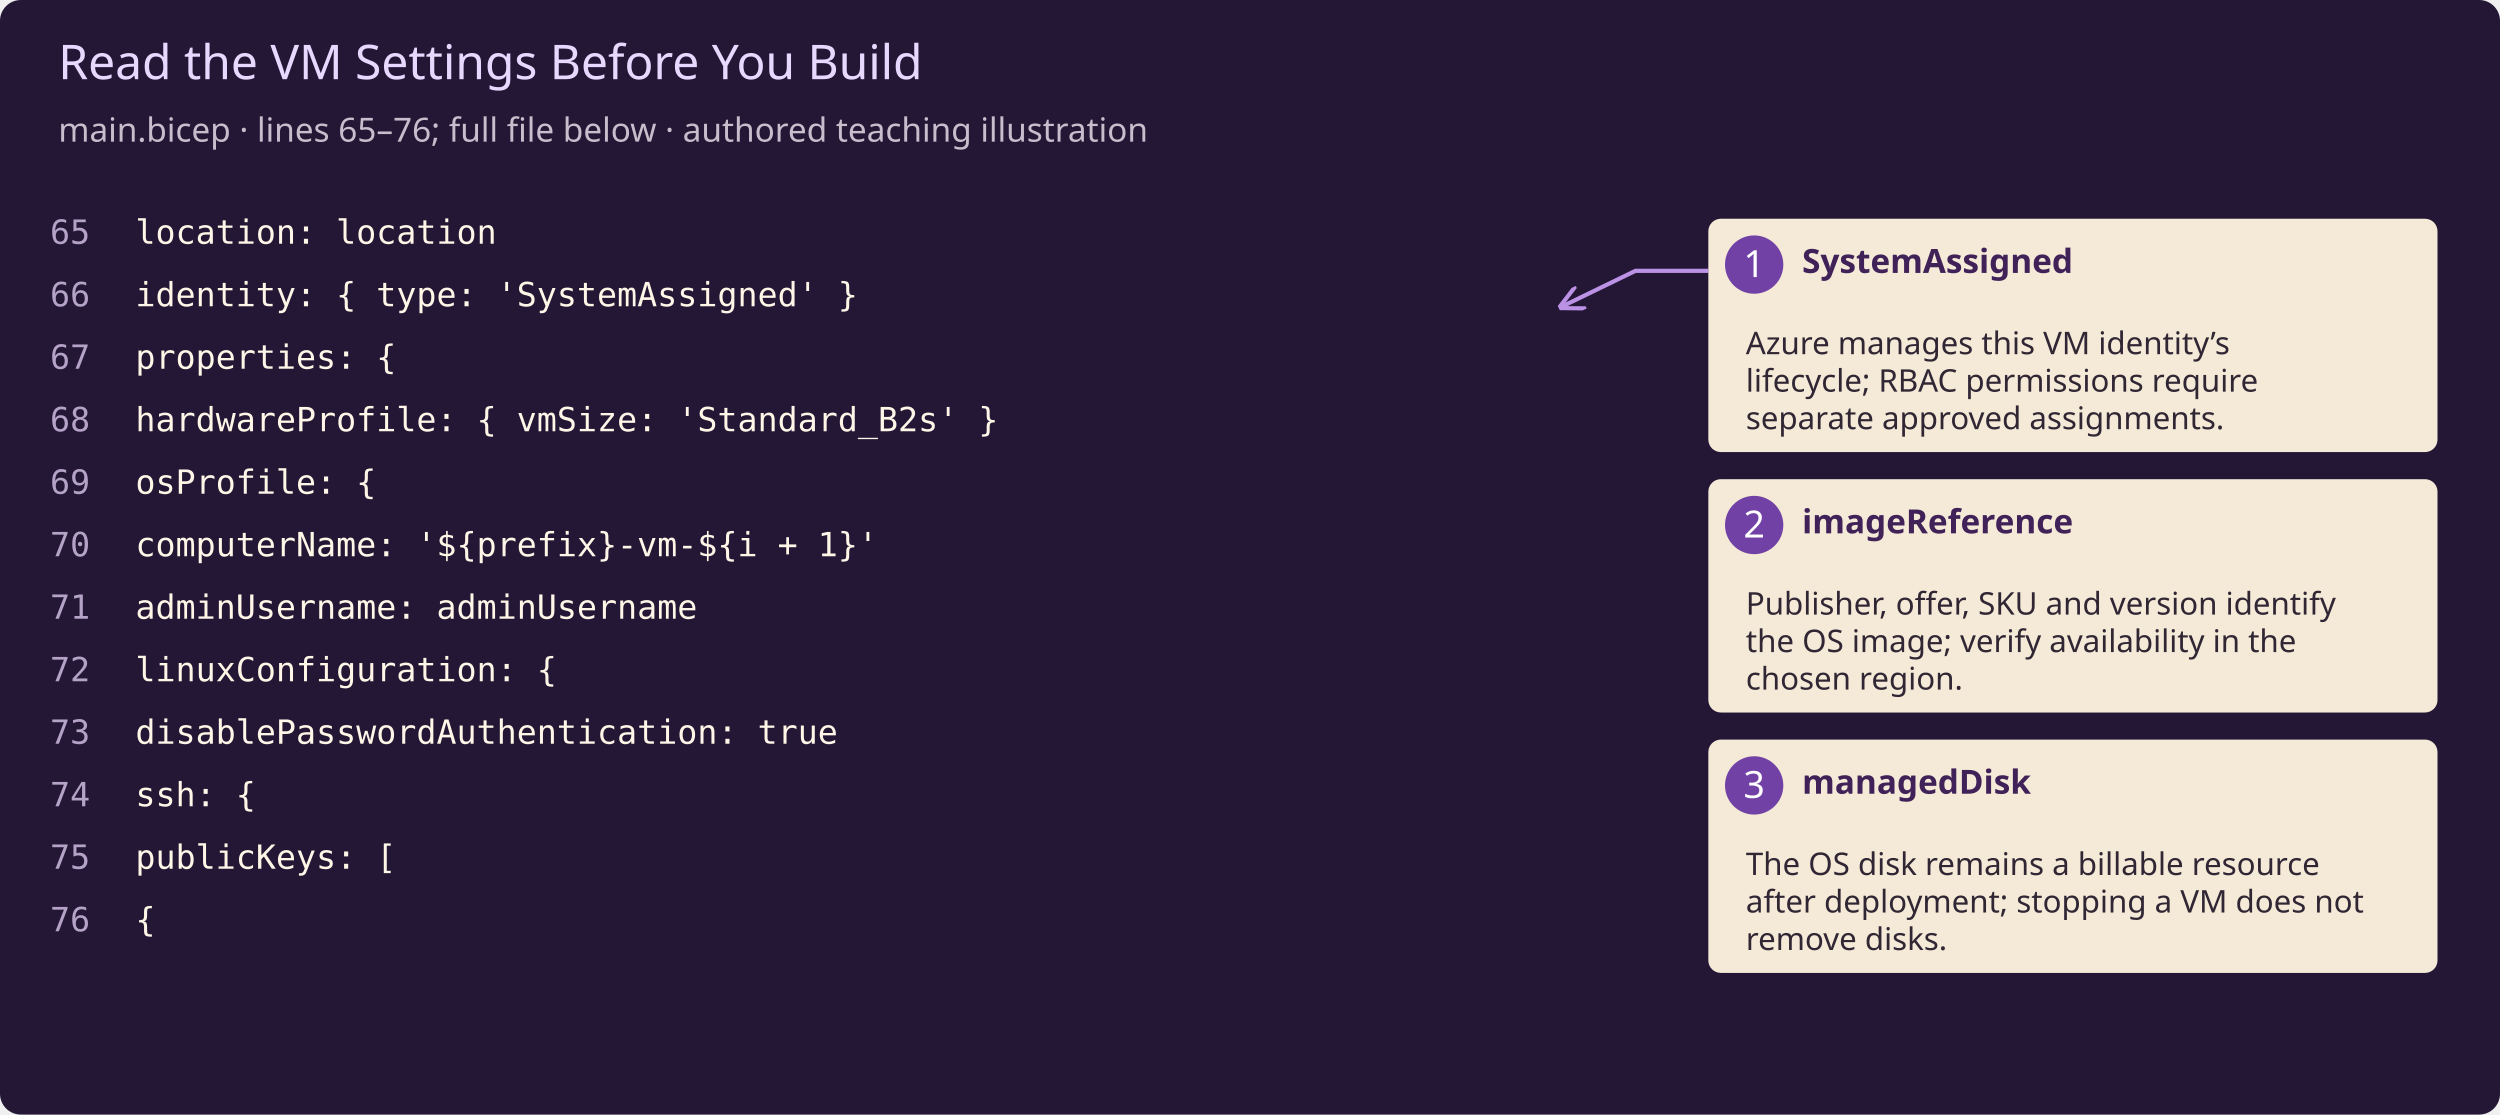
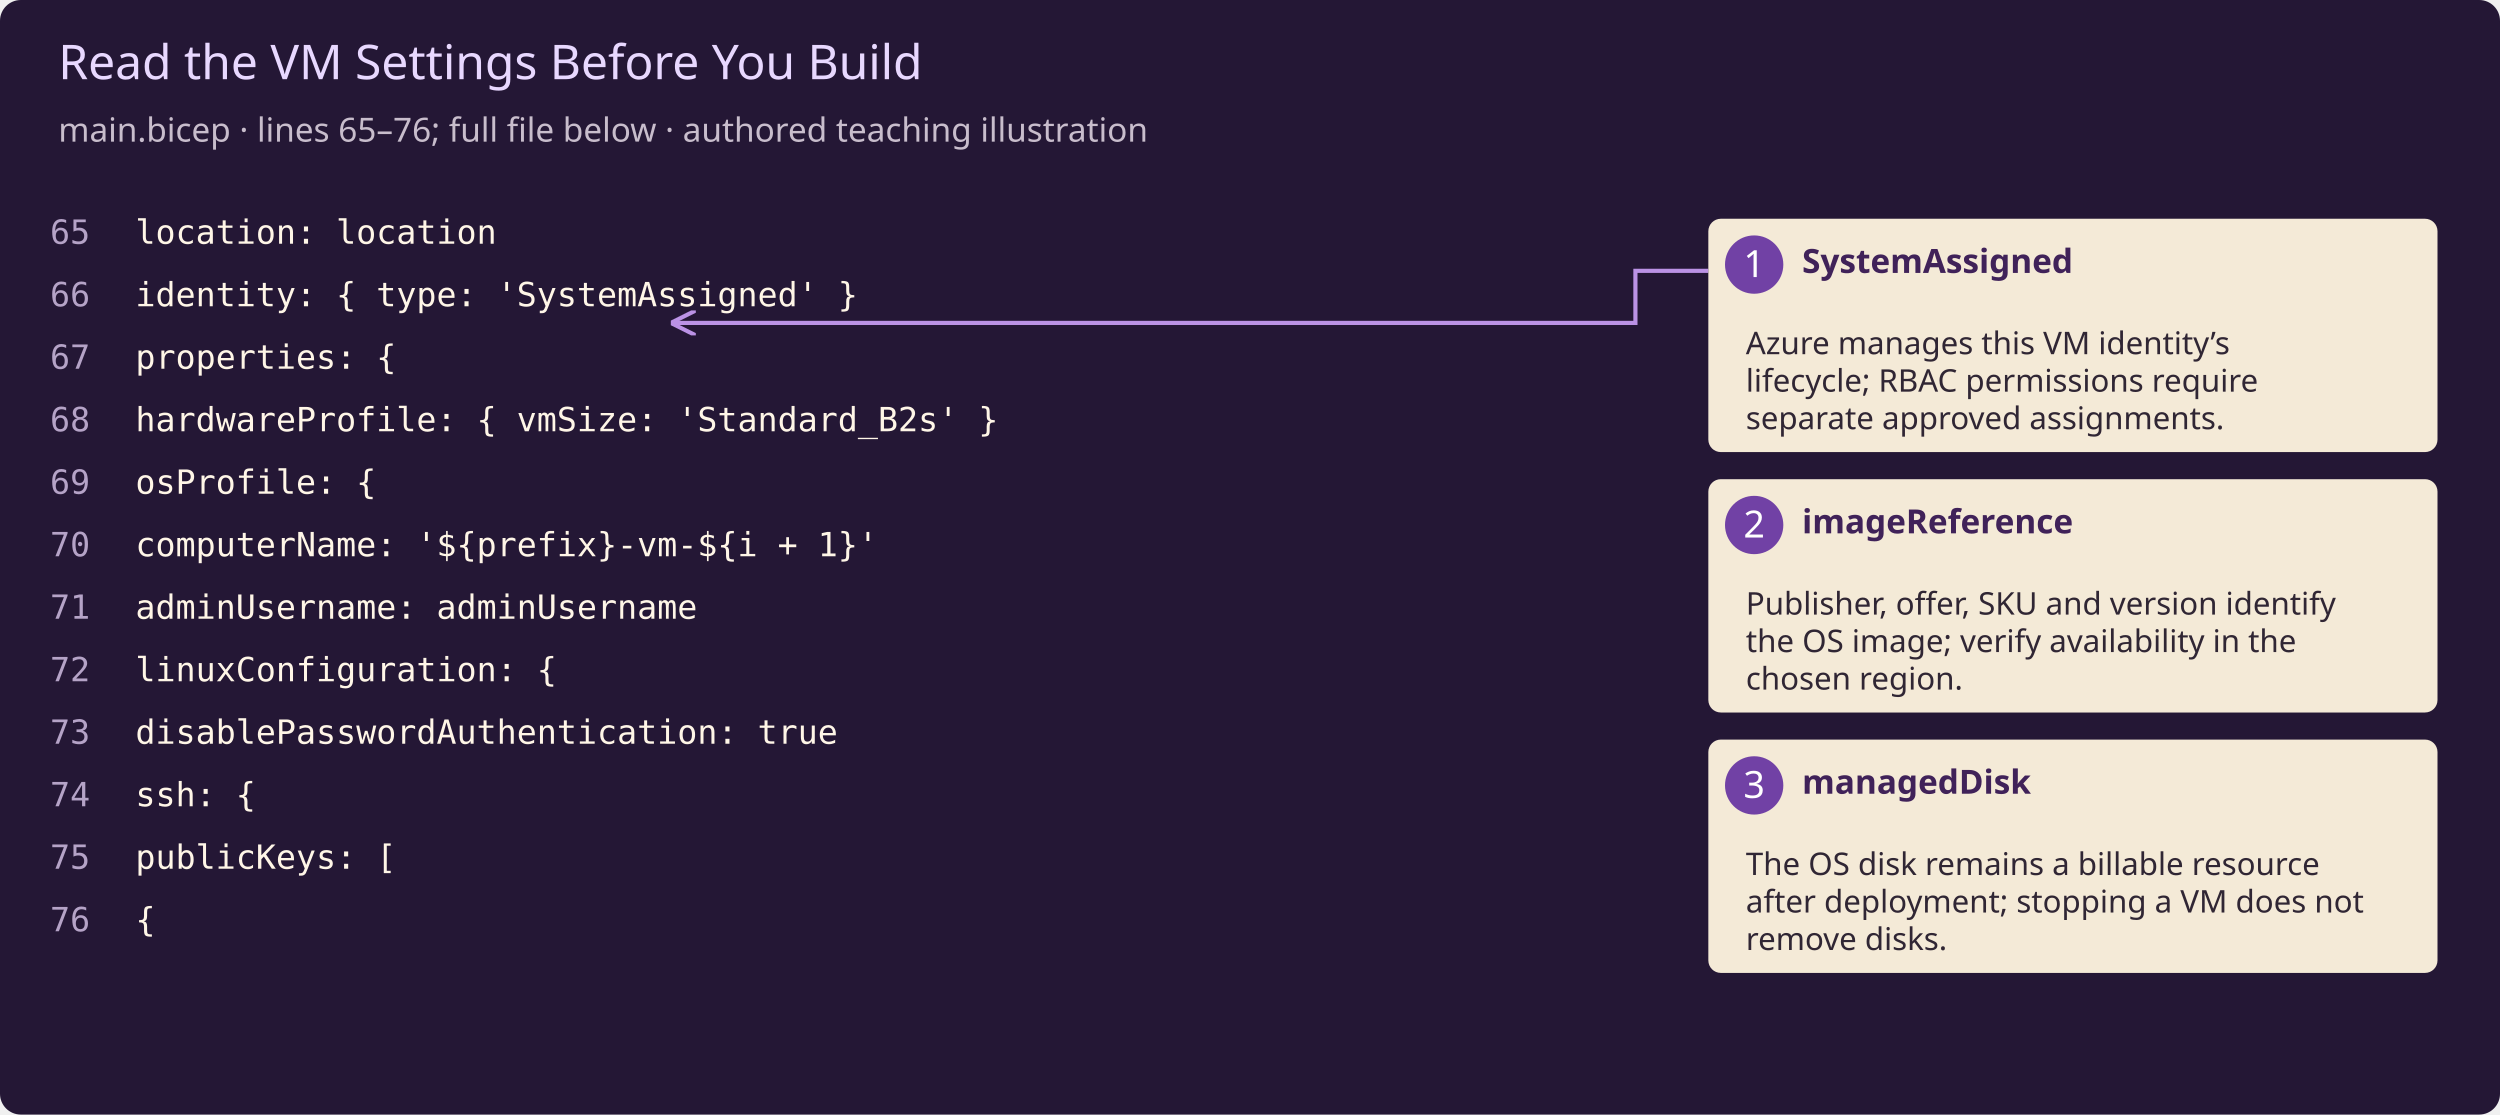
<svg xmlns="http://www.w3.org/2000/svg" width="1200" height="535" viewBox="0 0 1200 535">
  <defs>
    <marker id="arrow" markerWidth="6" markerHeight="6" refX="5" refY="3" orient="auto">
      <path d="M0 0L6 3L0 6" fill="none" stroke="#bb92e5" />
    </marker>
  </defs>
  <rect width="1200" height="535" rx="10" fill="#241735" />
  <text x="28" y="38" fill="#e8d8ff" font-family="sans-serif" font-size="23">Read the VM Settings Before You Build</text>
  <text x="28" y="68" fill="#c8bdcc" font-family="sans-serif" font-size="16">main.bicep · lines 65–76; full file below · authored teaching illustration</text>
  <text x="24" y="117" fill="#b5a3c7" font-family="monospace" font-size="16">65</text>
  <text x="65" y="117" fill="#fff6e7" font-family="monospace" font-size="16">  location: location</text>
  <text x="24" y="147" fill="#b5a3c7" font-family="monospace" font-size="16">66</text>
  <text x="65" y="147" fill="#fff6e7" font-family="monospace" font-size="16">  identity: { type: 'SystemAssigned' }</text>
  <text x="24" y="177" fill="#b5a3c7" font-family="monospace" font-size="16">67</text>
  <text x="65" y="177" fill="#fff6e7" font-family="monospace" font-size="16">  properties: {</text>
  <text x="24" y="207" fill="#b5a3c7" font-family="monospace" font-size="16">68</text>
  <text x="65" y="207" fill="#fff6e7" font-family="monospace" font-size="16">    hardwareProfile: { vmSize: 'Standard_B2s' }</text>
  <text x="24" y="237" fill="#b5a3c7" font-family="monospace" font-size="16">69</text>
  <text x="65" y="237" fill="#fff6e7" font-family="monospace" font-size="16">    osProfile: {</text>
  <text x="24" y="267" fill="#b5a3c7" font-family="monospace" font-size="16">70</text>
  <text x="65" y="267" fill="#fff6e7" font-family="monospace" font-size="16">      computerName: '${prefix}-vm-${i + 1}'</text>
  <text x="24" y="297" fill="#b5a3c7" font-family="monospace" font-size="16">71</text>
  <text x="65" y="297" fill="#fff6e7" font-family="monospace" font-size="16">      adminUsername: adminUsername</text>
  <text x="24" y="327" fill="#b5a3c7" font-family="monospace" font-size="16">72</text>
  <text x="65" y="327" fill="#fff6e7" font-family="monospace" font-size="16">      linuxConfiguration: {</text>
  <text x="24" y="357" fill="#b5a3c7" font-family="monospace" font-size="16">73</text>
  <text x="65" y="357" fill="#fff6e7" font-family="monospace" font-size="16">        disablePasswordAuthentication: true</text>
  <text x="24" y="387" fill="#b5a3c7" font-family="monospace" font-size="16">74</text>
  <text x="65" y="387" fill="#fff6e7" font-family="monospace" font-size="16">        ssh: {</text>
  <text x="24" y="417" fill="#b5a3c7" font-family="monospace" font-size="16">75</text>
  <text x="65" y="417" fill="#fff6e7" font-family="monospace" font-size="16">          publicKeys: [</text>
  <text x="24" y="447" fill="#b5a3c7" font-family="monospace" font-size="16">76</text>
  <text x="65" y="447" fill="#fff6e7" font-family="monospace" font-size="16">            {</text>
-   <path d="M820 130 L785 130 L750 147" stroke="#bb92e5" stroke-width="2" fill="none" marker-end="url(#arrow)" />
+   <path d="M820 130 L785 130 L785 155 L324 155" stroke="#bb92e5" stroke-width="2" fill="none" marker-end="url(#arrow)" />
  <rect x="820" y="105" width="350" height="112" rx="6" fill="#f4ead7" />
  <circle cx="842" cy="127" r="14" fill="#7141a5" />
  <text x="842" y="133" text-anchor="middle" fill="white" font-family="sans-serif" font-size="18">1</text>
  <text x="865" y="131" fill="#402259" font-family="sans-serif" font-size="16" font-weight="bold">SystemAssigned</text>
  <text x="838" y="170" fill="#302634" font-family="sans-serif" font-size="15">Azure manages this VM identity’s</text>
  <text x="838" y="188" fill="#302634" font-family="sans-serif" font-size="15">lifecycle; RBAC permissions require</text>
  <text x="838" y="206" fill="#302634" font-family="sans-serif" font-size="15">separate approved assignments.</text>
  <rect x="820" y="230" width="350" height="112" rx="6" fill="#f4ead7" />
  <circle cx="842" cy="252" r="14" fill="#7141a5" />
  <text x="842" y="258" text-anchor="middle" fill="white" font-family="sans-serif" font-size="18">2</text>
  <text x="865" y="256" fill="#402259" font-family="sans-serif" font-size="16" font-weight="bold">imageReference</text>
  <text x="838" y="295" fill="#302634" font-family="sans-serif" font-size="15">Publisher, offer, SKU and version identify</text>
  <text x="838" y="313" fill="#302634" font-family="sans-serif" font-size="15">the OS image; verify availability in the</text>
  <text x="838" y="331" fill="#302634" font-family="sans-serif" font-size="15">chosen region.</text>
  <rect x="820" y="355" width="350" height="112" rx="6" fill="#f4ead7" />
  <circle cx="842" cy="377" r="14" fill="#7141a5" />
  <text x="842" y="383" text-anchor="middle" fill="white" font-family="sans-serif" font-size="18">3</text>
  <text x="865" y="381" fill="#402259" font-family="sans-serif" font-size="16" font-weight="bold">managedDisk</text>
  <text x="838" y="420" fill="#302634" font-family="sans-serif" font-size="15">The OS disk remains a billable resource</text>
  <text x="838" y="438" fill="#302634" font-family="sans-serif" font-size="15">after deployment; stopping a VM does not</text>
  <text x="838" y="456" fill="#302634" font-family="sans-serif" font-size="15">remove disks.</text>
</svg>
